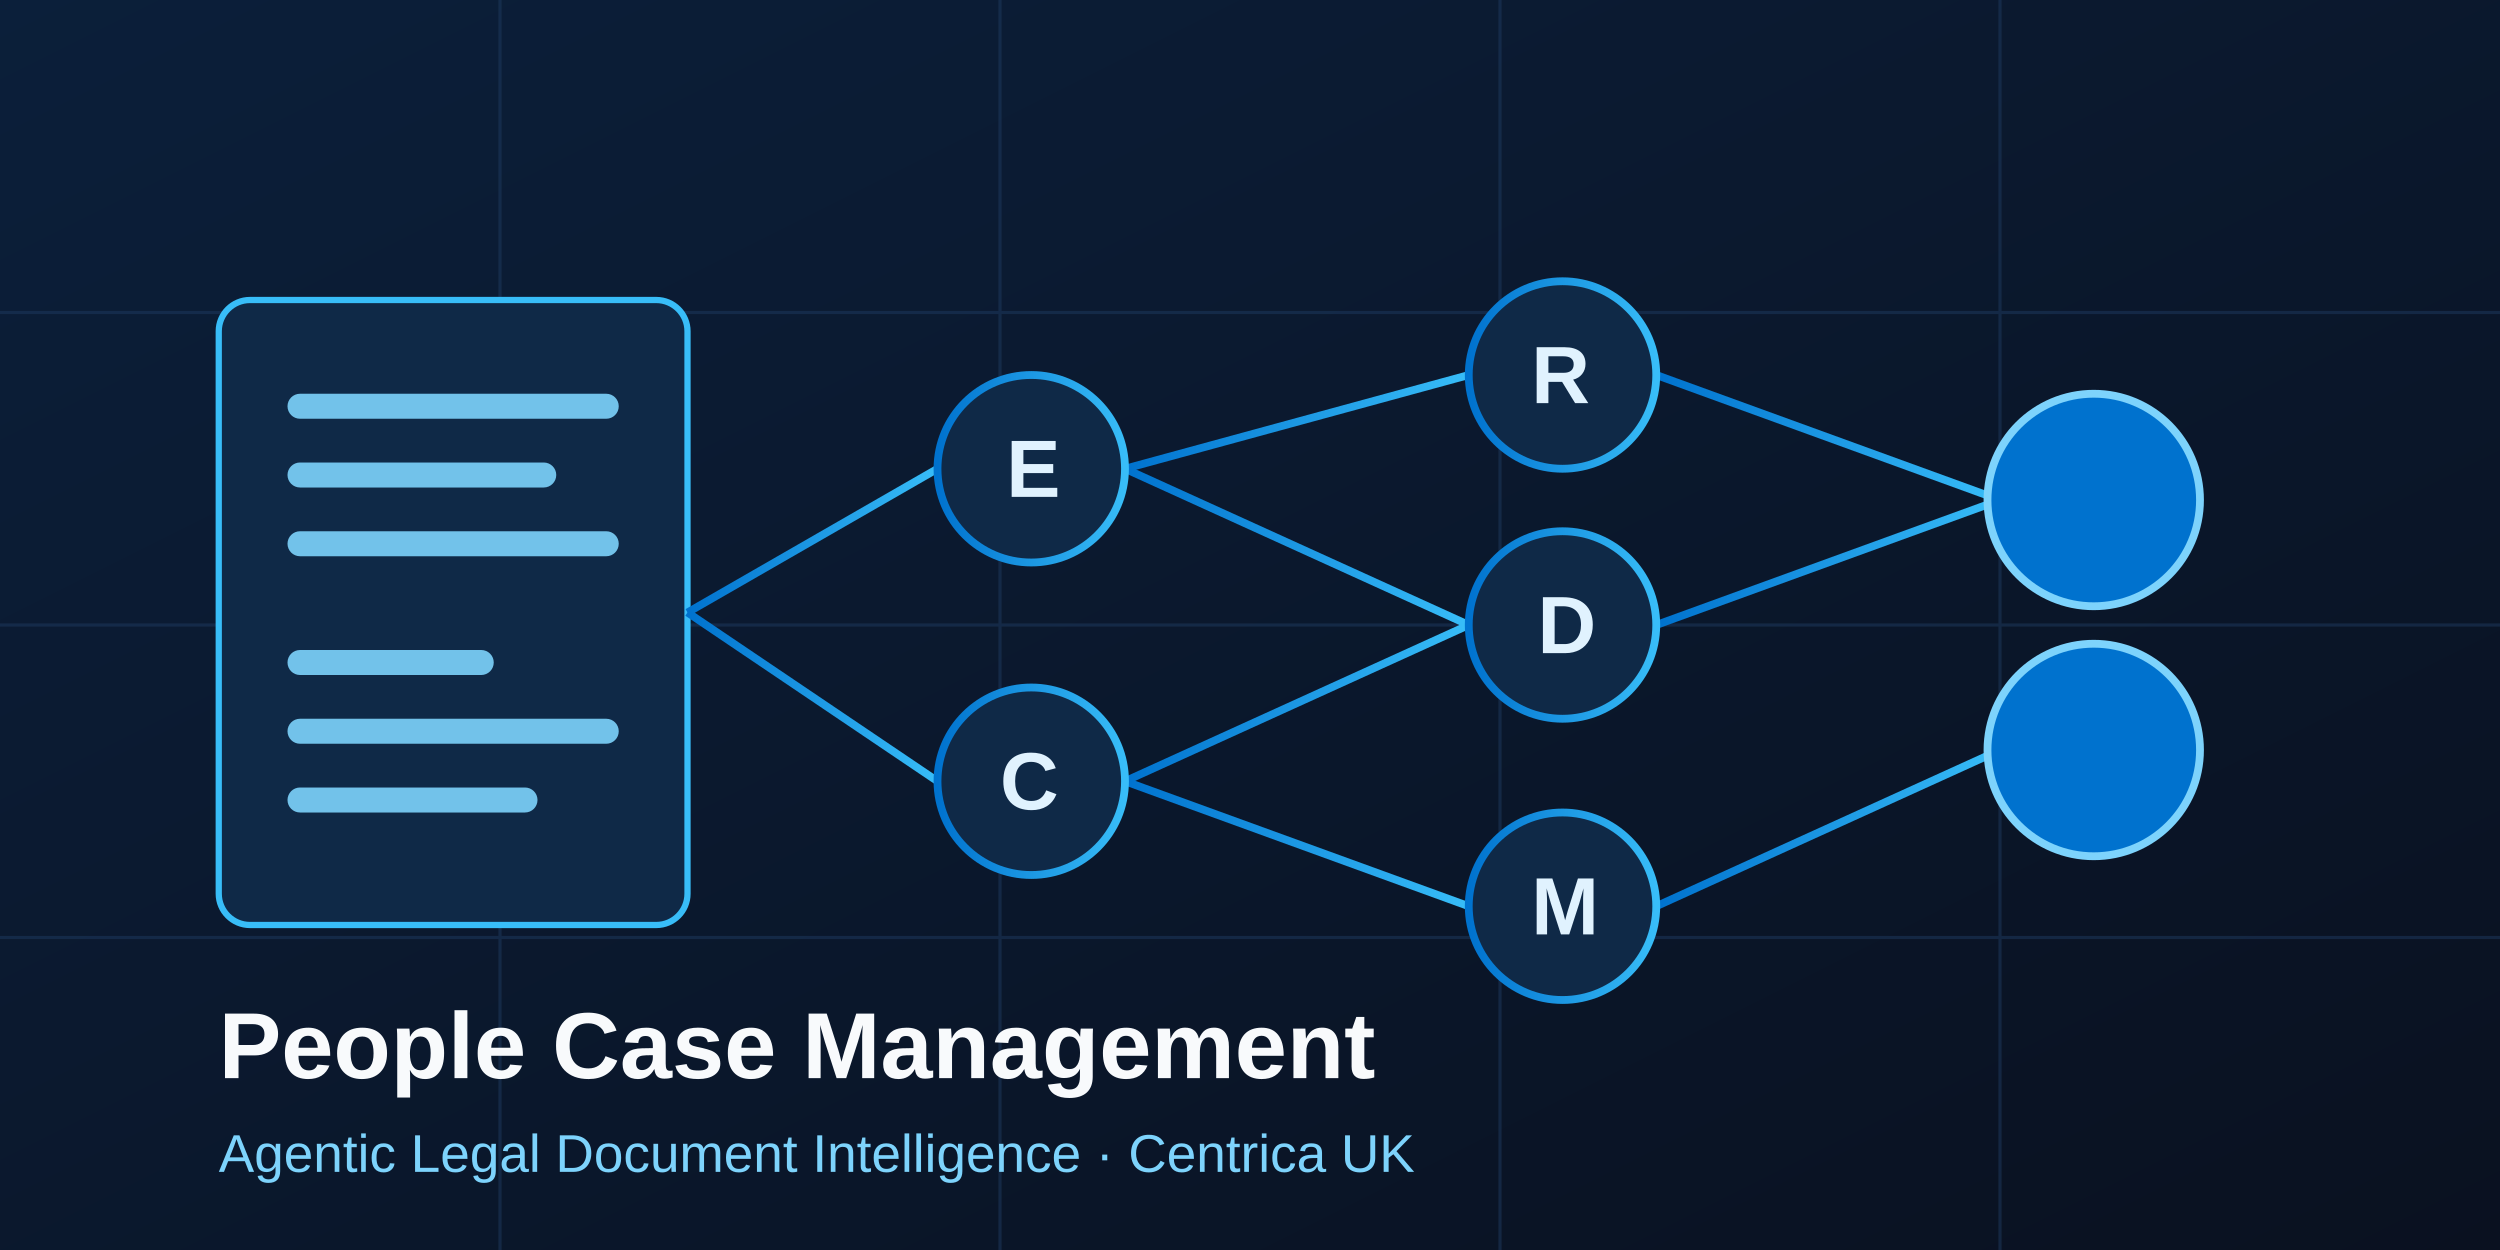
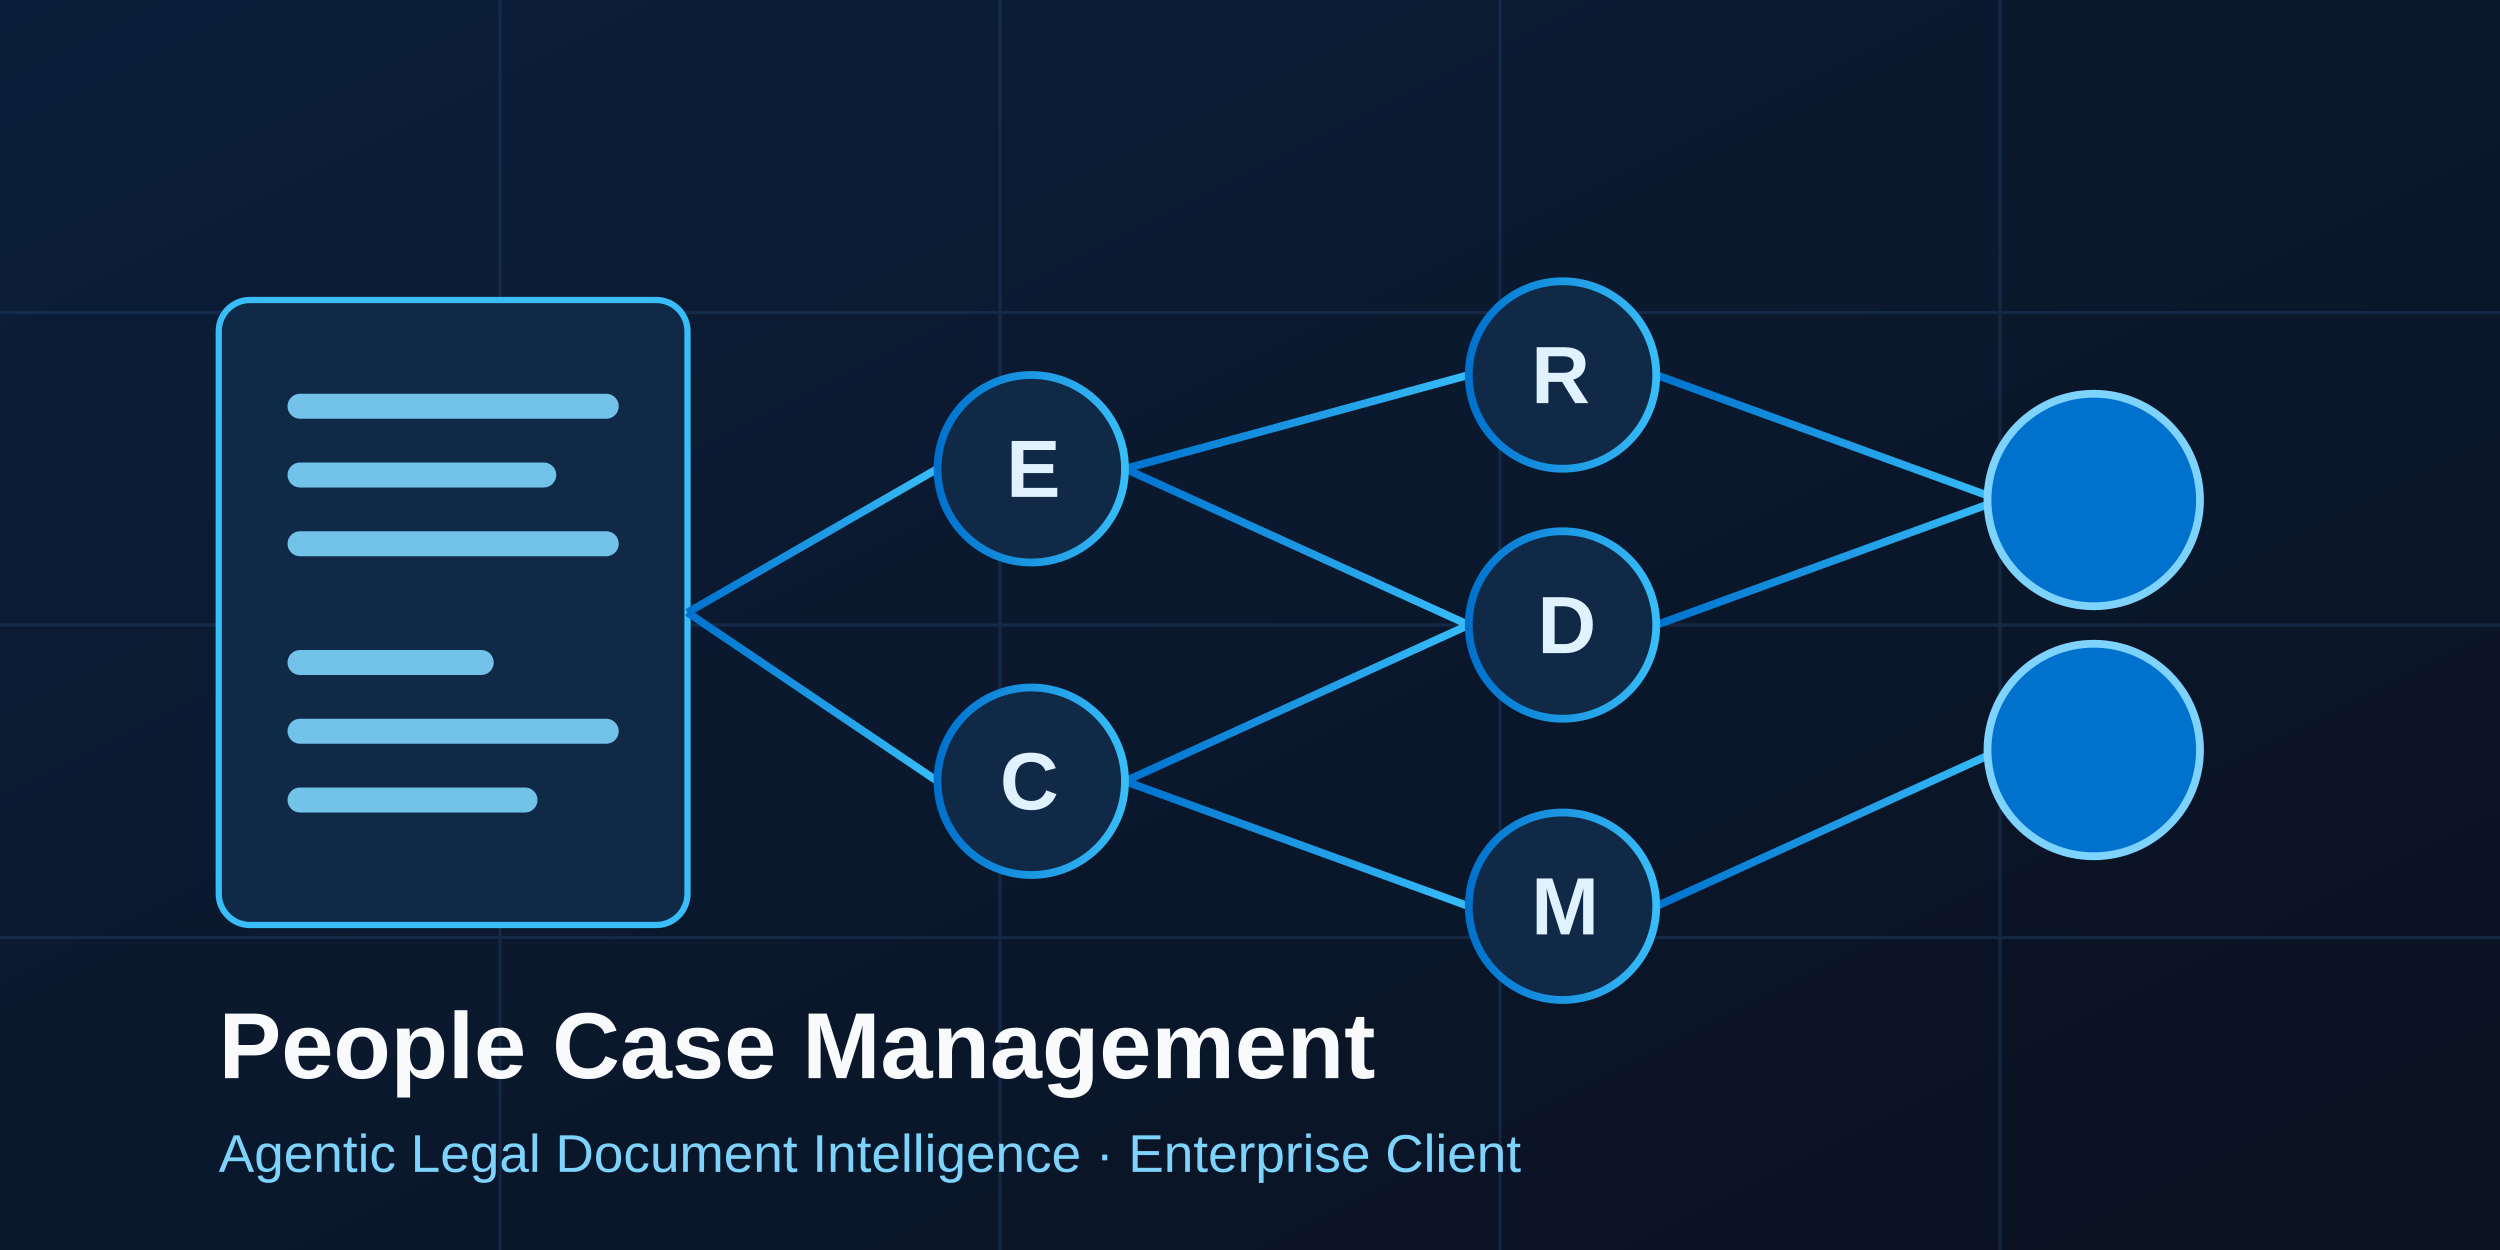
- <svg xmlns="http://www.w3.org/2000/svg" viewBox="0 0 800 400" role="img" aria-label="People Case Management — AI legal document intelligence platform for Centrica UK">
+ <svg xmlns="http://www.w3.org/2000/svg" viewBox="0 0 800 400" role="img" aria-label="People Case Management — AI legal document intelligence platform for an enterprise client">
  <defs>
    <linearGradient id="pcmBg" x1="0" y1="0" x2="1" y2="1">
      <stop offset="0" stop-color="#0b1f3a" />
      <stop offset="1" stop-color="#0a1120" />
    </linearGradient>
    <linearGradient id="pcmAccent" x1="0" y1="0" x2="1" y2="0">
      <stop offset="0" stop-color="#0072CE" />
      <stop offset="1" stop-color="#38bdf8" />
    </linearGradient>
  </defs>
  <rect width="800" height="400" fill="url(#pcmBg)" />
  <g stroke="#1e3a5f" stroke-width="1" opacity="0.5">
    <path d="M0 100 H800 M0 200 H800 M0 300 H800" />
    <path d="M160 0 V400 M320 0 V400 M480 0 V400 M640 0 V400" />
  </g>
  <g transform="translate(70 96)">
    <rect x="0" y="0" width="150" height="200" rx="10" fill="#0f2947" stroke="#38bdf8" stroke-width="2" />
    <g fill="#7dd3fc" opacity="0.9">
      <rect x="22" y="30" width="106" height="8" rx="4" />
      <rect x="22" y="52" width="86" height="8" rx="4" />
      <rect x="22" y="74" width="106" height="8" rx="4" />
      <rect x="22" y="112" width="66" height="8" rx="4" />
      <rect x="22" y="134" width="106" height="8" rx="4" />
      <rect x="22" y="156" width="80" height="8" rx="4" />
    </g>
  </g>
  <g>
    <line x1="220" y1="196" x2="300" y2="150" stroke="url(#pcmAccent)" stroke-width="2.5" />
    <line x1="220" y1="196" x2="300" y2="250" stroke="url(#pcmAccent)" stroke-width="2.5" />
    <line x1="360" y1="150" x2="470" y2="120" stroke="url(#pcmAccent)" stroke-width="2.5" />
    <line x1="360" y1="150" x2="470" y2="200" stroke="url(#pcmAccent)" stroke-width="2.5" />
    <line x1="360" y1="250" x2="470" y2="200" stroke="url(#pcmAccent)" stroke-width="2.5" />
    <line x1="360" y1="250" x2="470" y2="290" stroke="url(#pcmAccent)" stroke-width="2.5" />
    <line x1="530" y1="120" x2="640" y2="160" stroke="url(#pcmAccent)" stroke-width="2.5" />
    <line x1="530" y1="200" x2="640" y2="160" stroke="url(#pcmAccent)" stroke-width="2.5" />
    <line x1="530" y1="290" x2="640" y2="240" stroke="url(#pcmAccent)" stroke-width="2.5" />
  </g>
  <g fill="#0f2947" stroke="url(#pcmAccent)" stroke-width="2.5">
    <circle cx="330" cy="150" r="30" />
    <circle cx="330" cy="250" r="30" />
    <circle cx="500" cy="120" r="30" />
    <circle cx="500" cy="200" r="30" />
    <circle cx="500" cy="290" r="30" />
    <circle cx="670" cy="160" r="34" fill="#0072CE" stroke="#7dd3fc" />
    <circle cx="670" cy="240" r="34" fill="#0072CE" stroke="#7dd3fc" />
  </g>
  <g fill="#e0f2fe" font-family="Segoe UI, Arial, sans-serif" font-size="26" font-weight="700">
    <text x="322" y="159">E</text>
    <text x="320" y="259">C</text>
    <text x="490" y="129">R</text>
    <text x="492" y="209">D</text>
    <text x="490" y="299">M</text>
  </g>
  <g fill="#f8fafc" font-family="Segoe UI, Arial, sans-serif">
    <text x="70" y="345" font-size="30" font-weight="700">People Case Management</text>
-     <text x="70" y="375" font-size="17" fill="#7dd3fc">Agentic Legal Document Intelligence · Centrica UK</text>
+     <text x="70" y="375" font-size="17" fill="#7dd3fc">Agentic Legal Document Intelligence · Enterprise Client</text>
  </g>
</svg>
